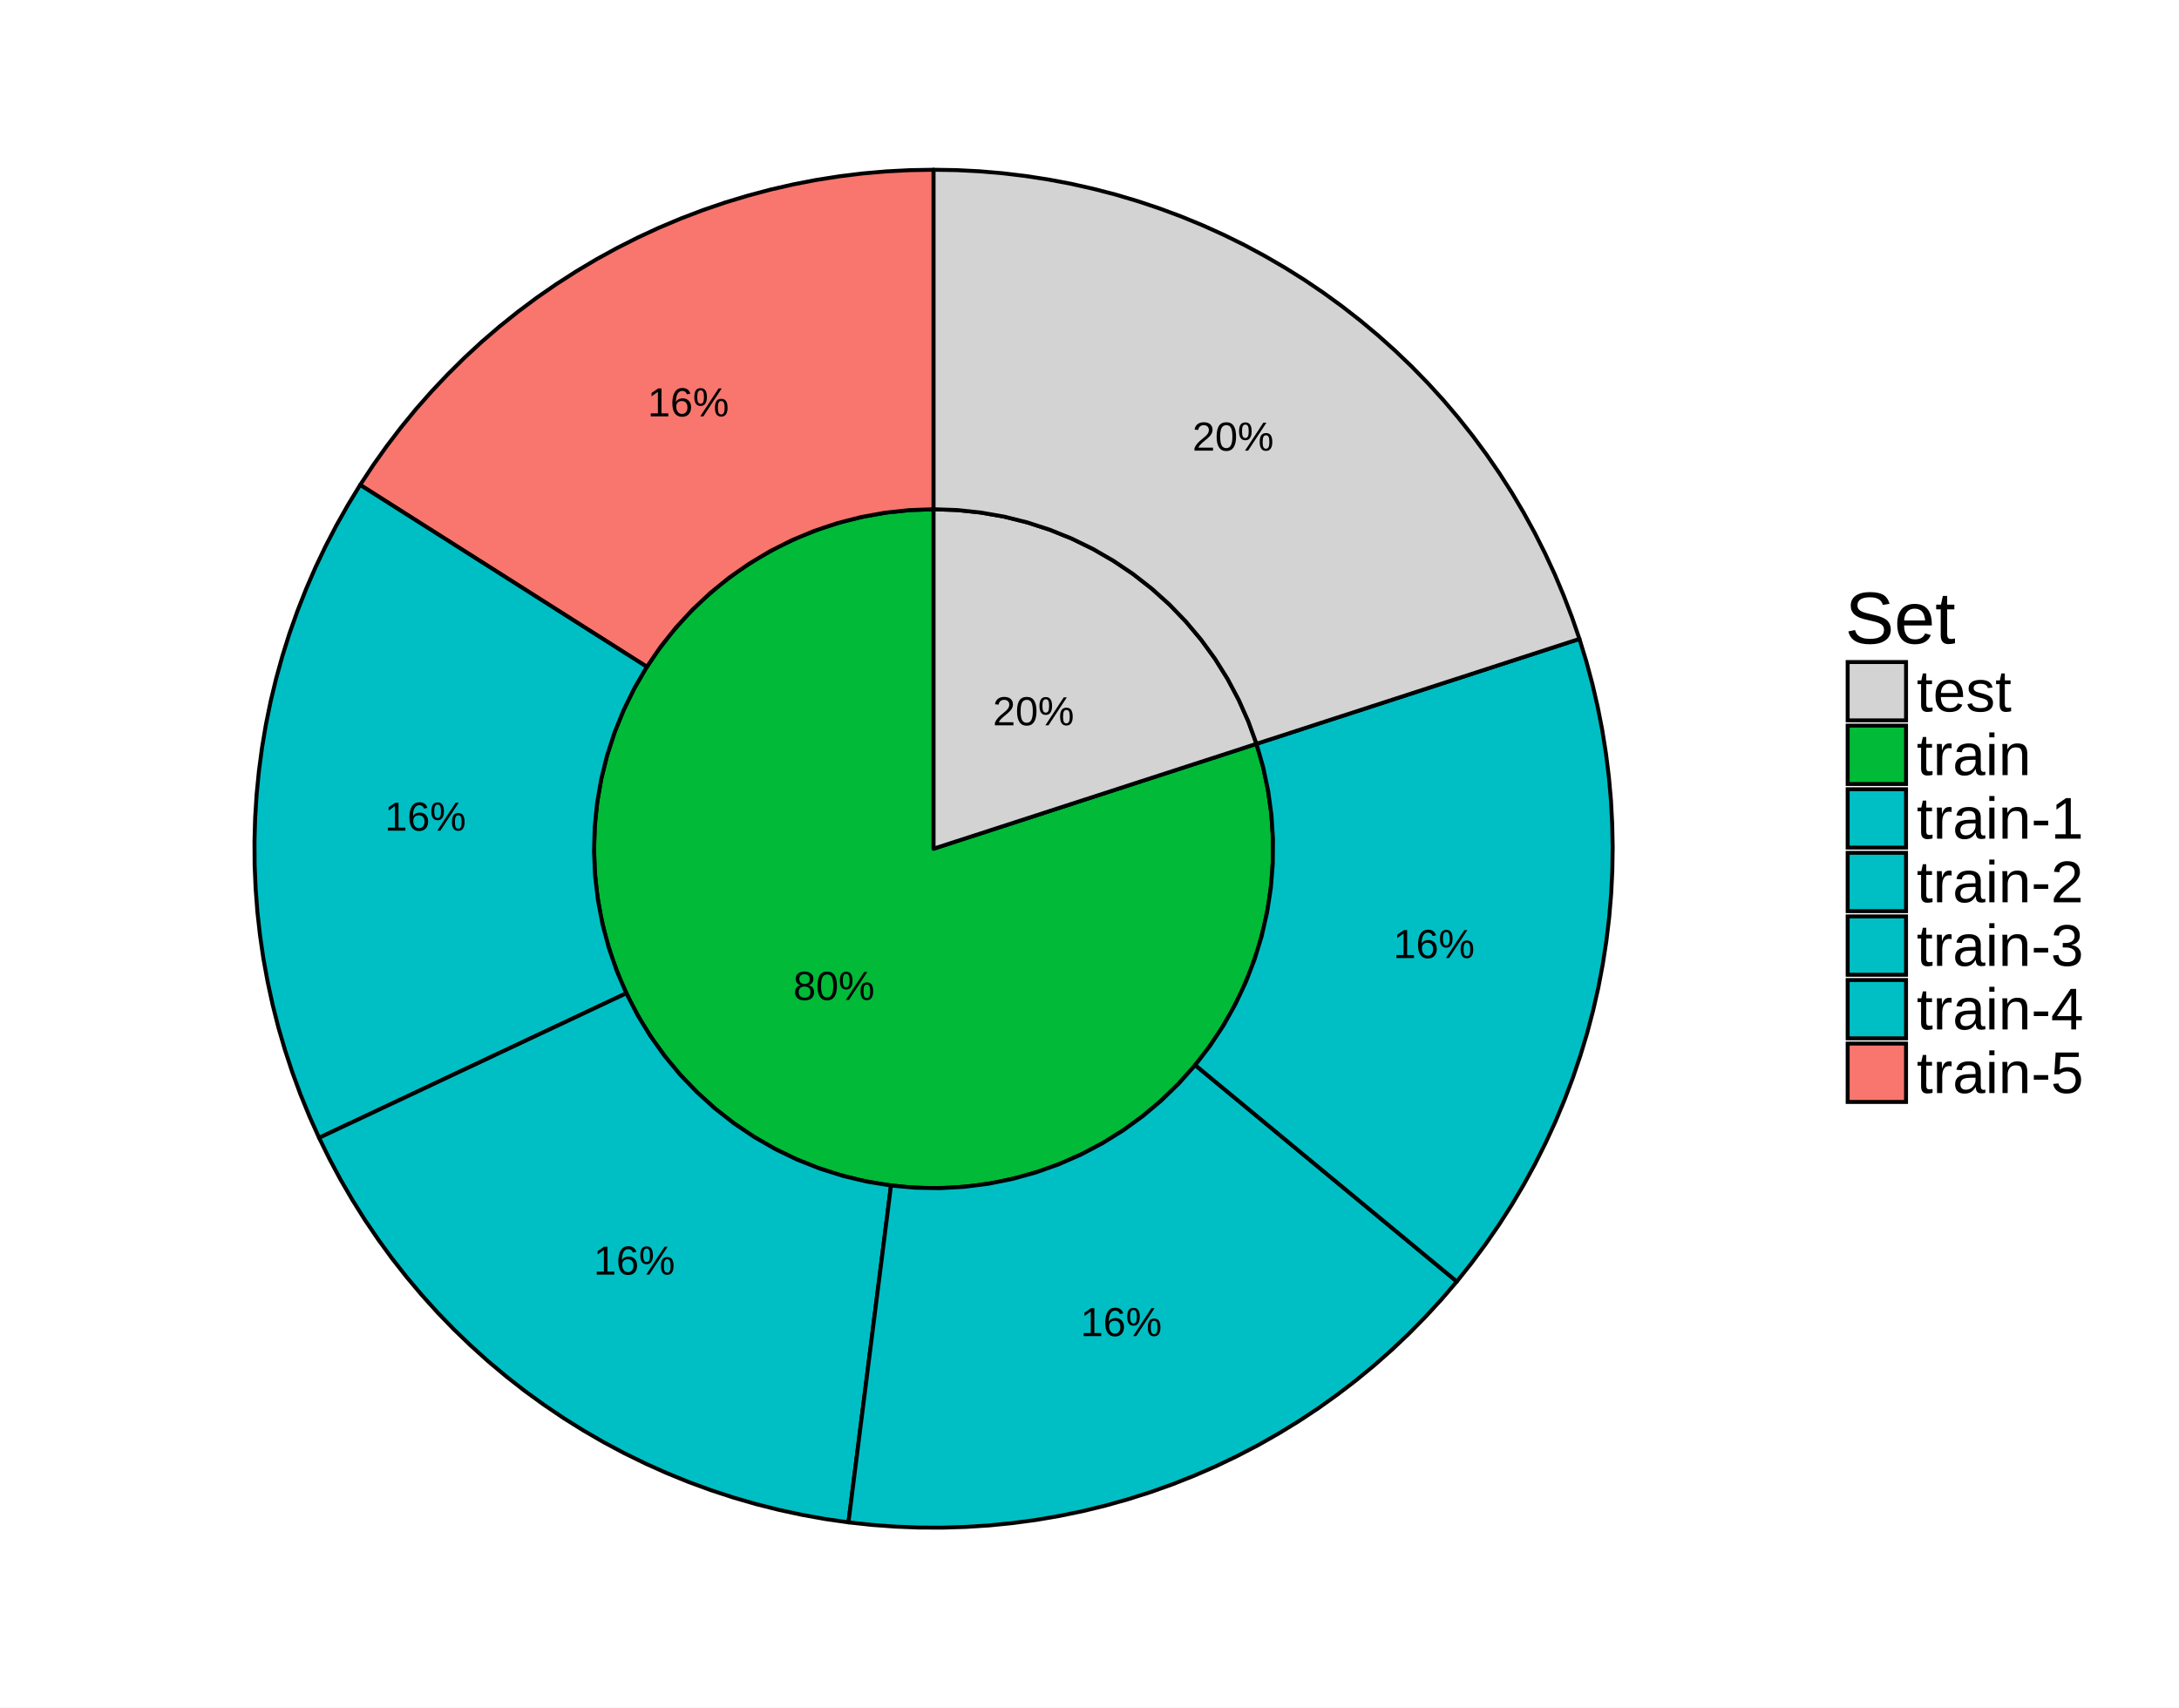
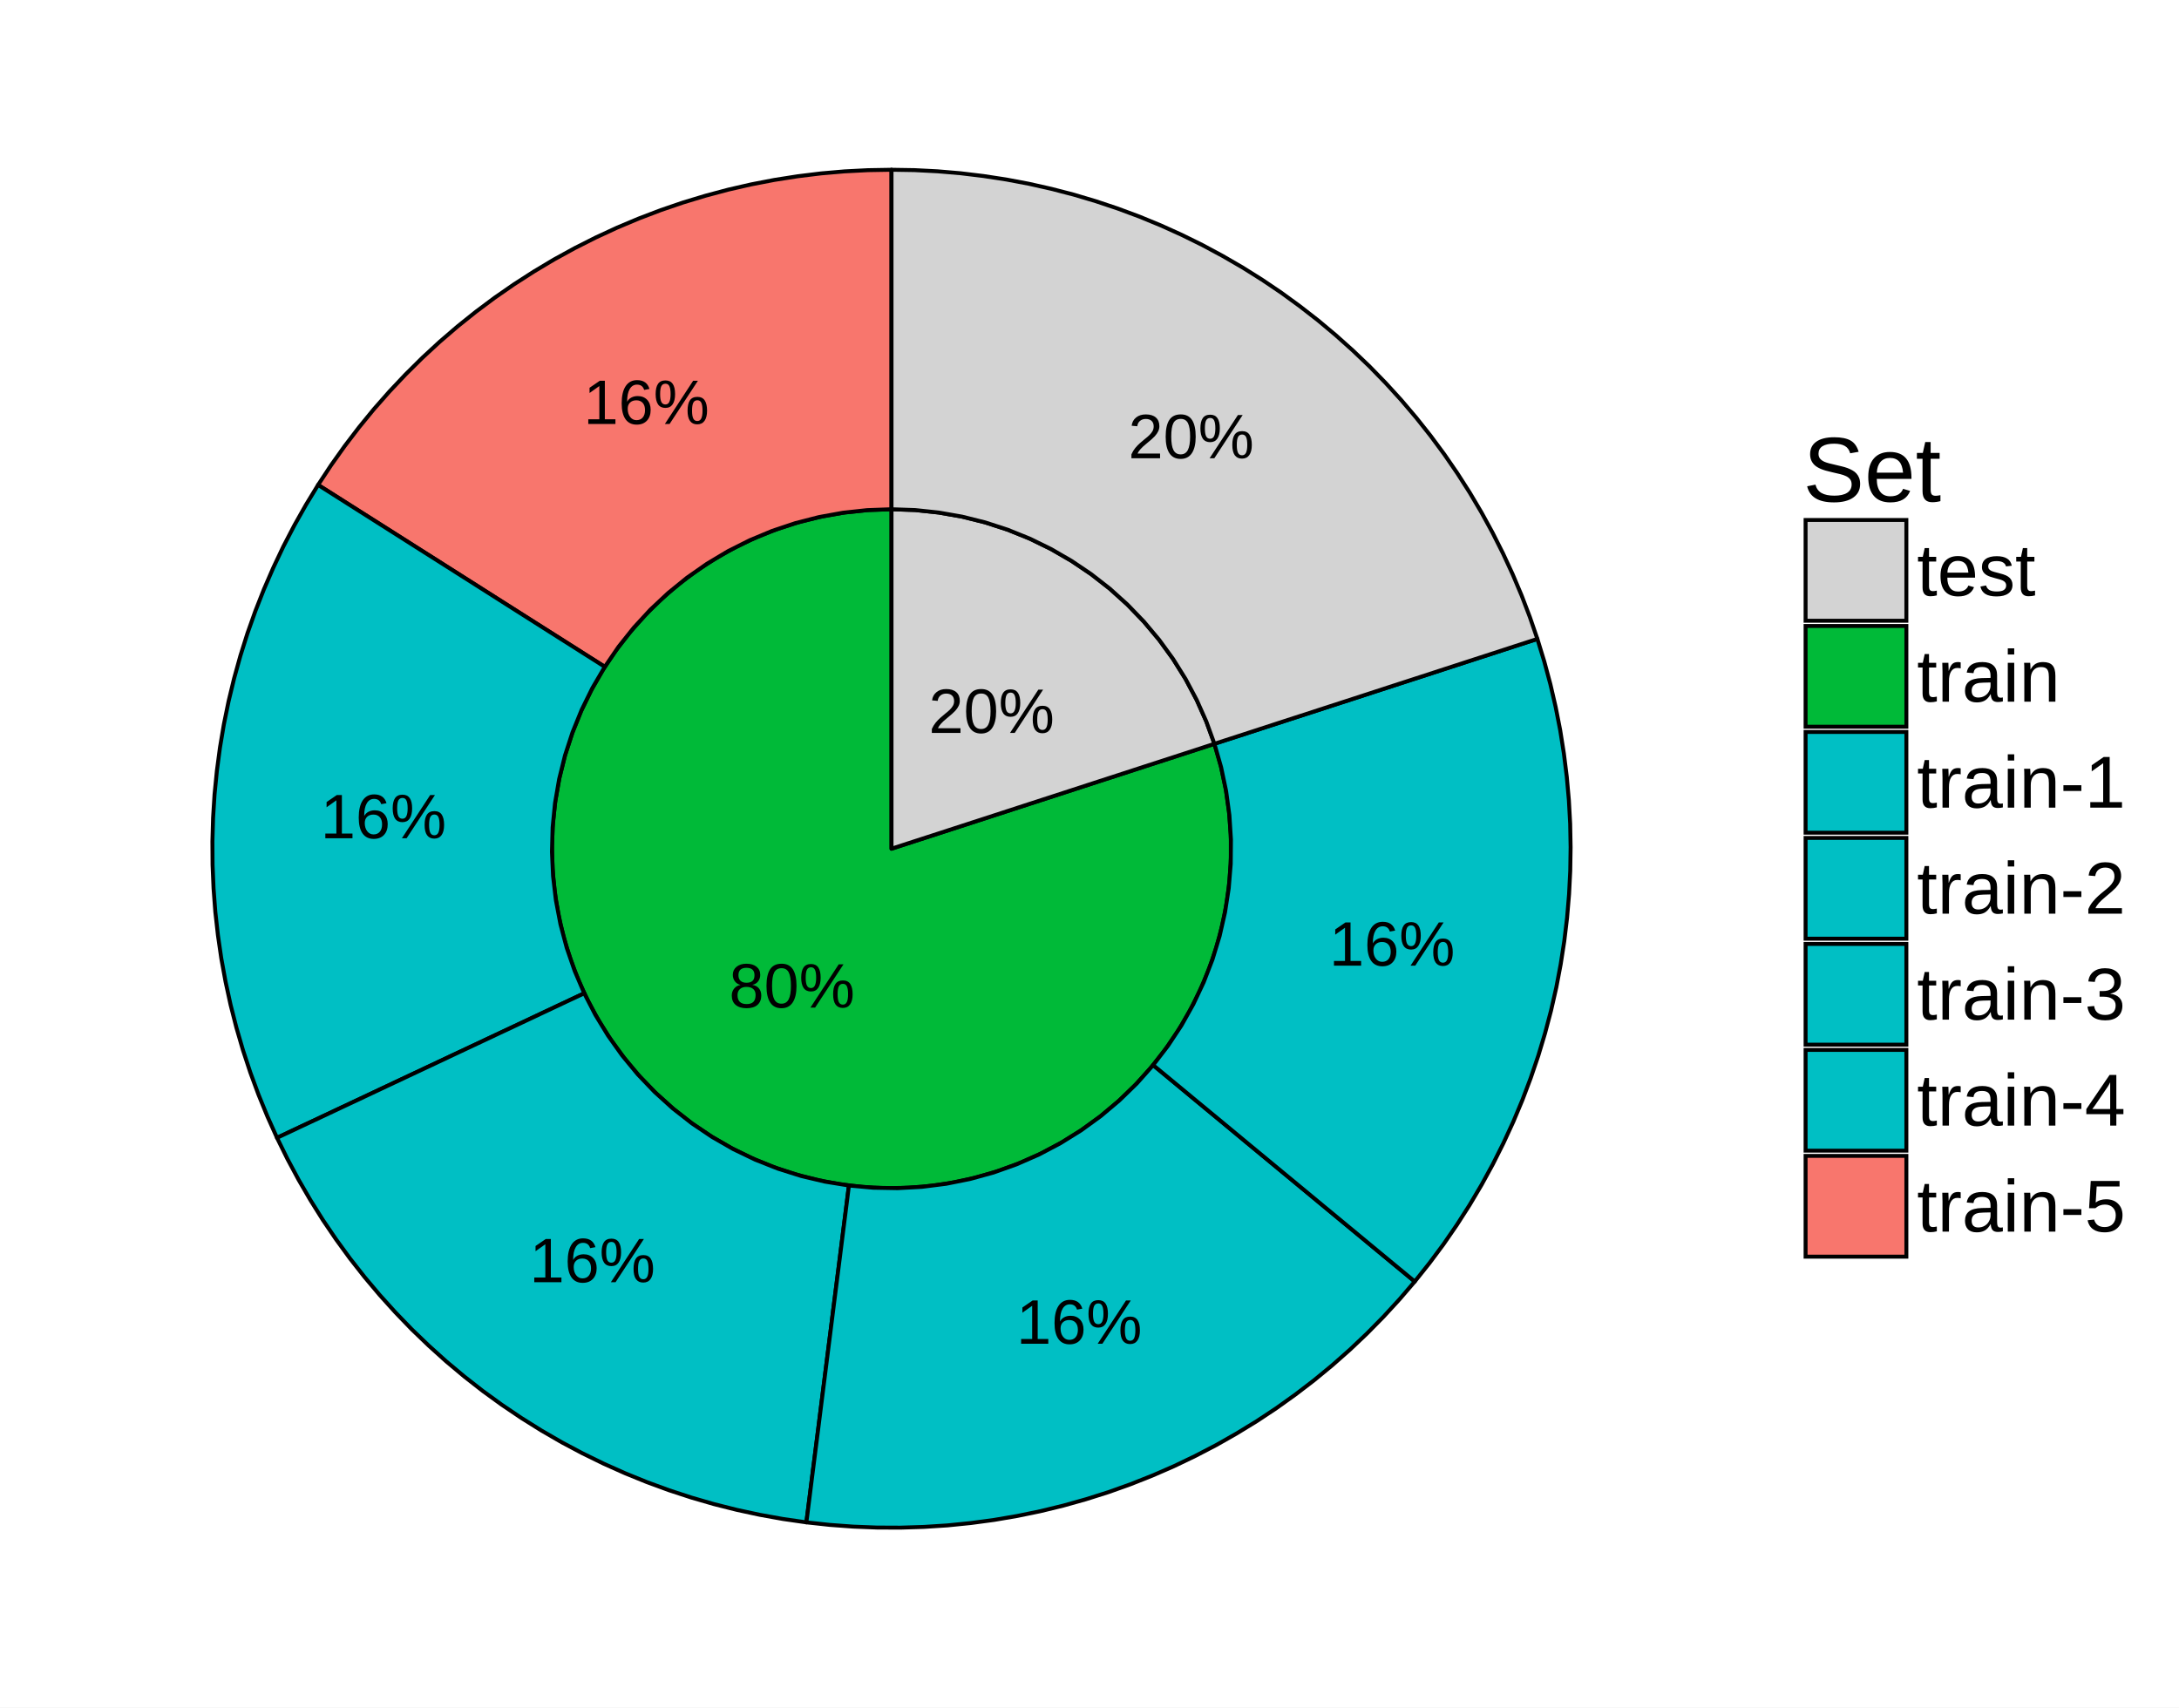
<svg xmlns="http://www.w3.org/2000/svg" viewBox="0 0 592.00 464.00">
  <defs>
    <style type="text/css">
    line, polyline, path, rect, circle {
      fill: none;
      stroke: #000000;
      stroke-linecap: round;
      stroke-linejoin: round;
      stroke-miterlimit: 10.00;
    }
  </style>
  </defs>
  <rect width="100%" height="100%" style="stroke: none; fill: #FFFFFF;" />
  <defs>
-     <clipPath id="cpMjAuMjY1Nnw1NzEuNzM0fDQ2NHwxLjEzNjg3ZS0xMw==">
-       <rect x="20.27" y="0.00" width="551.47" height="464.00" />
+     <clipPath id="cpOC44MzY2OXw1ODMuMTYzfDQ2NHwxLjEzNjg3ZS0xMw==">
+       <rect x="8.84" y="0.00" width="574.33" height="464.00" />
    </clipPath>
  </defs>
  <defs>
    <clipPath id="cpMHw1OTJ8NDY0fDA=">
      <rect x="0.00" y="0.00" width="592.00" height="464.00" />
    </clipPath>
  </defs>
  <defs>
-     <clipPath id="cpMjMuMDA1NHw0ODQuMjY2fDQ2MS4yNnww">
-       <rect x="23.01" y="0.00" width="461.26" height="461.26" />
+     <clipPath id="cpMTEuNTc2NHw0NzIuODM3fDQ2MS4yNnww">
+       <rect x="11.58" y="0.00" width="461.26" height="461.26" />
    </clipPath>
  </defs>
-   <polyline points="253.64,230.63 259.90,228.59 266.17,226.56 272.44,224.52 278.70,222.49 284.97,220.45 291.24,218.41 297.50,216.38 303.77,214.34 310.04,212.30 316.30,210.27 322.57,208.23 328.84,206.20 335.11,204.16 341.37,202.12 343.11,208.14 344.42,214.27 345.33,220.47 345.80,226.71 345.86,232.98 345.49,239.23 344.69,245.45 343.47,251.59 341.84,257.64 339.81,263.57 337.37,269.34 334.55,274.94 331.36,280.33 327.81,285.49 323.91,290.39 319.69,295.03 315.17,299.36 310.36,303.38 305.29,307.06 299.99,310.39 294.47,313.35 288.76,315.93 282.89,318.12 276.88,319.91 270.77,321.28 264.58,322.23 258.33,322.76 252.07,322.87 245.81,322.55 239.59,321.81 233.43,320.64 227.37,319.06 221.43,317.08 215.64,314.69 210.02,311.92 204.60,308.77 199.41,305.26 194.47,301.41 189.80,297.23 185.43,292.75 181.37,287.97 177.65,282.94 174.27,277.66 171.26,272.16 168.63,266.48 166.40,260.62 164.56,254.63 163.14,248.53 162.13,242.35 161.55,236.11 161.39,229.85 161.65,223.59 162.34,217.36 163.45,211.19 164.98,205.12 166.92,199.16 169.25,193.35 171.98,187.71 175.08,182.26 178.54,177.04 182.35,172.07 186.49,167.37 190.94,162.95 195.68,158.85 200.69,155.09 205.94,151.67 211.41,148.61 217.07,145.93 222.90,143.65 228.88,141.76 234.97,140.29 241.14,139.23 247.37,138.59 253.64,138.38 253.64,144.97 253.64,151.56 253.64,158.15 253.64,164.74 253.64,171.33 253.64,177.91 253.64,184.50 253.64,191.09 253.64,197.68 253.64,204.27 253.64,210.86 253.64,217.45 253.64,224.04 253.64,230.63 253.64,230.63 " style="stroke-width: 1.07; fill: #00BA38;" clip-path="url(#cpMjMuMDA1NHw0ODQuMjY2fDQ2MS4yNnww)" />
-   <polyline points="253.64,230.63 253.64,224.04 253.64,217.45 253.64,210.86 253.64,204.27 253.64,197.68 253.64,191.09 253.64,184.50 253.64,177.91 253.64,171.33 253.64,164.74 253.64,158.15 253.64,151.56 253.64,144.97 253.64,138.38 260.07,138.60 266.47,139.28 272.82,140.39 279.06,141.95 285.19,143.94 291.16,146.35 296.95,149.18 302.52,152.40 307.86,156.00 312.93,159.96 317.72,164.27 322.19,168.90 326.33,173.83 330.12,179.04 333.53,184.50 336.55,190.19 339.17,196.07 341.37,202.12 335.11,204.16 328.84,206.20 322.57,208.23 316.30,210.27 310.04,212.30 303.77,214.34 297.50,216.38 291.24,218.41 284.97,220.45 278.70,222.49 272.44,224.52 266.17,226.56 259.90,228.59 253.64,230.63 253.64,230.63 " style="stroke-width: 1.07; fill: #D3D3D3;" clip-path="url(#cpMjMuMDA1NHw0ODQuMjY2fDQ2MS4yNnww)" />
-   <polyline points="175.74,181.20 170.18,177.67 164.62,174.14 159.05,170.61 153.49,167.08 147.93,163.55 142.36,160.01 136.80,156.48 131.24,152.95 125.67,149.42 120.11,145.89 114.54,142.36 108.98,138.83 103.42,135.30 97.85,131.77 101.37,126.43 105.08,121.21 108.96,116.13 113.01,111.18 117.24,106.38 121.63,101.73 126.17,97.23 130.87,92.89 135.72,88.72 140.71,84.72 145.83,80.89 151.09,77.25 156.47,73.79 161.96,70.51 167.57,67.43 173.27,64.55 179.08,61.86 184.97,59.38 190.95,57.10 197.00,55.03 203.12,53.18 209.30,51.53 215.54,50.10 221.82,48.89 228.13,47.90 234.48,47.12 240.85,46.57 247.24,46.24 253.64,46.13 253.64,52.72 253.64,59.30 253.64,65.89 253.64,72.48 253.64,79.07 253.64,85.66 253.64,92.25 253.64,98.84 253.64,105.43 253.64,112.02 253.64,118.61 253.64,125.20 253.64,131.79 253.64,138.38 247.02,138.62 240.43,139.33 233.92,140.51 227.50,142.16 221.22,144.26 215.11,146.81 209.19,149.79 203.51,153.19 198.08,156.98 192.94,161.16 188.11,165.69 183.62,170.56 179.49,175.74 175.74,181.20 " style="stroke-width: 1.07; fill: #F8766D;" clip-path="url(#cpMjMuMDA1NHw0ODQuMjY2fDQ2MS4yNnww)" />
-   <polyline points="170.16,269.91 164.20,272.71 158.24,275.52 152.28,278.33 146.31,281.13 140.35,283.94 134.39,286.74 128.43,289.55 122.46,292.35 116.50,295.16 110.54,297.97 104.58,300.77 98.62,303.58 92.65,306.38 86.69,309.19 84.07,303.35 81.65,297.43 79.44,291.43 77.44,285.36 75.64,279.22 74.07,273.02 72.71,266.77 71.56,260.48 70.64,254.15 69.93,247.79 69.45,241.42 69.18,235.03 69.14,228.63 69.32,222.24 69.72,215.86 70.35,209.49 71.19,203.15 72.25,196.84 73.53,190.58 75.03,184.36 76.74,178.20 78.66,172.10 80.80,166.07 83.14,160.12 85.68,154.25 88.43,148.47 91.38,142.80 94.52,137.23 97.85,131.77 103.42,135.30 108.98,138.83 114.54,142.36 120.11,145.89 125.67,149.42 131.24,152.95 136.80,156.48 142.36,160.01 147.93,163.55 153.49,167.08 159.05,170.61 164.62,174.14 170.18,177.67 175.74,181.20 172.40,186.91 169.47,192.86 166.98,198.99 164.93,205.29 163.34,211.72 162.22,218.25 161.57,224.84 161.39,231.46 161.68,238.07 162.46,244.65 163.70,251.16 165.40,257.56 167.56,263.82 170.16,269.91 " style="stroke-width: 1.07; fill: #00BFC4;" clip-path="url(#cpMjMuMDA1NHw0ODQuMjY2fDQ2MS4yNnww)" />
-   <polyline points="242.07,322.15 241.25,328.69 240.42,335.23 239.60,341.77 238.77,348.30 237.94,354.84 237.12,361.38 236.29,367.92 235.47,374.45 234.64,380.99 233.81,387.53 232.99,394.07 232.16,400.60 231.34,407.14 230.51,413.68 224.18,412.77 217.89,411.64 211.63,410.29 205.43,408.73 199.29,406.95 193.21,404.96 187.20,402.76 181.28,400.35 175.44,397.74 169.69,394.93 164.05,391.93 158.51,388.72 153.09,385.33 147.79,381.75 142.62,378.00 137.58,374.06 132.67,369.95 127.92,365.67 123.31,361.24 118.86,356.64 114.58,351.89 110.46,347.00 106.51,341.97 102.74,336.80 99.15,331.51 95.75,326.09 92.53,320.56 89.51,314.93 86.69,309.19 92.65,306.38 98.62,303.58 104.58,300.77 110.54,297.97 116.50,295.16 122.46,292.35 128.43,289.55 134.39,286.74 140.35,283.94 146.31,281.13 152.28,278.33 158.24,275.52 164.20,272.71 170.16,269.91 173.20,275.80 176.64,281.45 180.49,286.84 184.71,291.95 189.29,296.73 194.20,301.18 199.41,305.26 204.91,308.96 210.65,312.26 216.62,315.13 222.78,317.57 229.09,319.56 235.54,321.09 242.07,322.15 " style="stroke-width: 1.07; fill: #00BFC4;" clip-path="url(#cpMjMuMDA1NHw0ODQuMjY2fDQ2MS4yNnww)" />
-   <polyline points="324.72,289.43 329.79,293.63 334.87,297.83 339.95,302.03 345.03,306.23 350.10,310.44 355.18,314.64 360.26,318.84 365.33,323.04 370.41,327.24 375.49,331.44 380.57,335.64 385.64,339.84 390.72,344.04 395.80,348.24 391.64,353.09 387.31,357.80 382.82,362.36 378.18,366.76 373.39,370.99 368.45,375.06 363.37,378.95 358.17,382.67 352.84,386.20 347.38,389.54 341.82,392.70 336.15,395.65 330.38,398.42 324.52,400.97 318.57,403.33 312.55,405.48 306.45,407.41 300.29,409.14 294.08,410.65 287.82,411.94 281.51,413.02 275.17,413.87 268.81,414.51 262.43,414.92 256.03,415.12 249.64,415.09 243.25,414.84 236.87,414.37 230.51,413.68 231.34,407.14 232.16,400.60 232.99,394.07 233.81,387.53 234.64,380.99 235.47,374.45 236.29,367.92 237.12,361.38 237.94,354.84 238.77,348.30 239.60,341.77 240.42,335.23 241.25,328.69 242.07,322.15 248.67,322.75 255.29,322.87 261.90,322.51 268.48,321.68 274.97,320.38 281.35,318.62 287.60,316.40 293.66,313.75 299.52,310.66 305.15,307.16 310.50,303.27 315.57,299.00 320.31,294.38 324.72,289.43 " style="stroke-width: 1.07; fill: #00BFC4;" clip-path="url(#cpMjMuMDA1NHw0ODQuMjY2fDQ2MS4yNnww)" />
-   <polyline points="341.37,202.12 347.64,200.09 353.91,198.05 360.17,196.01 366.44,193.98 372.71,191.94 378.97,189.91 385.24,187.87 391.51,185.83 397.77,183.80 404.04,181.76 410.31,179.72 416.58,177.69 422.84,175.65 429.11,173.62 430.98,179.73 432.64,185.91 434.08,192.14 435.31,198.42 436.31,204.73 437.10,211.08 437.67,217.45 438.01,223.84 438.14,230.23 438.04,236.63 437.72,243.01 437.18,249.39 436.42,255.74 435.44,262.06 434.25,268.34 432.83,274.58 431.20,280.76 429.35,286.88 427.30,292.94 425.04,298.92 422.57,304.82 419.89,310.63 417.02,316.35 413.95,321.96 410.69,327.46 407.24,332.84 403.60,338.11 399.79,343.24 395.80,348.24 390.72,344.04 385.64,339.84 380.57,335.64 375.49,331.44 370.41,327.24 365.33,323.04 360.26,318.84 355.18,314.64 350.10,310.44 345.03,306.23 339.95,302.03 334.87,297.83 329.79,293.63 324.72,289.43 328.75,284.18 332.40,278.66 335.64,272.88 338.46,266.89 340.85,260.71 342.78,254.37 344.25,247.92 345.26,241.37 345.79,234.77 345.85,228.15 345.44,221.54 344.55,214.97 343.19,208.49 341.37,202.12 " style="stroke-width: 1.07; fill: #00BFC4;" clip-path="url(#cpMjMuMDA1NHw0ODQuMjY2fDQ2MS4yNnww)" />
-   <polyline points="253.64,138.38 253.64,131.79 253.64,125.20 253.64,118.61 253.64,112.02 253.64,105.43 253.64,98.84 253.64,92.25 253.64,85.66 253.64,79.07 253.64,72.48 253.64,65.89 253.64,59.30 253.64,52.72 253.64,46.13 259.90,46.23 266.16,46.55 272.40,47.08 278.62,47.83 284.82,48.78 290.97,49.94 297.09,51.32 303.15,52.89 309.16,54.68 315.10,56.67 320.97,58.85 326.77,61.24 332.48,63.82 338.10,66.59 343.62,69.56 349.03,72.70 354.34,76.03 359.53,79.54 364.60,83.23 369.54,87.08 374.35,91.10 379.02,95.28 383.54,99.61 387.92,104.10 392.14,108.73 396.20,113.51 400.09,118.41 403.82,123.45 407.37,128.61 410.75,133.89 413.94,139.28 416.95,144.78 419.77,150.38 422.40,156.06 424.83,161.84 427.07,167.69 429.11,173.62 422.84,175.65 416.58,177.69 410.31,179.72 404.04,181.76 397.77,183.80 391.51,185.83 385.24,187.87 378.97,189.91 372.71,191.94 366.44,193.98 360.17,196.01 353.91,198.05 347.64,200.09 341.37,202.12 339.17,196.07 336.55,190.19 333.53,184.50 330.12,179.04 326.33,173.83 322.19,168.90 317.72,164.27 312.93,159.96 307.86,156.00 302.52,152.40 296.95,149.18 291.16,146.35 285.19,143.94 279.06,141.95 272.82,140.39 266.47,139.28 260.07,138.60 253.64,138.38 " style="stroke-width: 1.07; fill: #D3D3D3;" clip-path="url(#cpMjMuMDA1NHw0ODQuMjY2fDQ2MS4yNnww)" />
-   <g clip-path="url(#cpMjMuMDA1NHw0ODQuMjY2fDQ2MS4yNnww)">
-     <text x="215.52" y="271.73" style="font-size: 11.04px; font-family: Liberation Sans;" textLength="22.02px" lengthAdjust="spacingAndGlyphs">80%</text>
+   <polyline points="242.21,230.63 248.47,228.59 254.74,226.56 261.01,224.52 267.27,222.49 273.54,220.45 279.81,218.41 286.08,216.38 292.34,214.34 298.61,212.30 304.88,210.27 311.14,208.23 317.41,206.20 323.68,204.16 329.94,202.12 331.68,208.14 333.00,214.27 333.90,220.47 334.38,226.71 334.43,232.98 334.06,239.23 333.26,245.45 332.04,251.59 330.41,257.64 328.38,263.57 325.94,269.34 323.12,274.94 319.93,280.33 316.38,285.49 312.48,290.39 308.26,295.03 303.74,299.36 298.93,303.38 293.87,307.06 288.56,310.39 283.04,313.35 277.33,315.93 271.46,318.12 265.45,319.91 259.34,321.28 253.15,322.23 246.90,322.76 240.64,322.87 234.38,322.55 228.16,321.81 222.01,320.64 215.94,319.06 210.00,317.08 204.21,314.69 198.59,311.92 193.17,308.77 187.98,305.26 183.04,301.41 178.37,297.23 174.00,292.75 169.94,287.97 166.22,282.94 162.84,277.66 159.83,272.16 157.20,266.48 154.97,260.62 153.13,254.63 151.71,248.53 150.70,242.35 150.12,236.11 149.96,229.85 150.22,223.59 150.91,217.36 152.03,211.19 153.55,205.12 155.49,199.16 157.82,193.35 160.55,187.71 163.65,182.26 167.12,177.04 170.93,172.07 175.07,167.37 179.51,162.95 184.25,158.85 189.26,155.09 194.51,151.67 199.98,148.61 205.64,145.93 211.47,143.65 217.45,141.76 223.54,140.29 229.71,139.23 235.95,138.59 242.21,138.38 242.21,144.97 242.21,151.56 242.21,158.15 242.21,164.74 242.21,171.33 242.21,177.91 242.21,184.50 242.21,191.09 242.21,197.68 242.21,204.27 242.21,210.86 242.21,217.45 242.21,224.04 242.21,230.63 242.21,230.63 " style="stroke-width: 1.07; fill: #00BA38;" clip-path="url(#cpMTEuNTc2NHw0NzIuODM3fDQ2MS4yNnww)" />
+   <polyline points="242.21,230.63 242.21,224.04 242.21,217.45 242.21,210.86 242.21,204.27 242.21,197.68 242.21,191.09 242.21,184.50 242.21,177.91 242.21,171.33 242.21,164.74 242.21,158.15 242.21,151.56 242.21,144.97 242.21,138.38 248.64,138.60 255.05,139.28 261.39,140.39 267.63,141.95 273.76,143.94 279.73,146.35 285.52,149.18 291.09,152.40 296.43,156.00 301.51,159.96 306.29,164.27 310.76,168.90 314.90,173.83 318.69,179.04 322.10,184.50 325.12,190.19 327.74,196.07 329.94,202.12 323.68,204.16 317.41,206.20 311.14,208.23 304.88,210.27 298.61,212.30 292.34,214.34 286.08,216.38 279.81,218.41 273.54,220.45 267.27,222.49 261.01,224.52 254.74,226.56 248.47,228.59 242.21,230.63 242.21,230.63 " style="stroke-width: 1.07; fill: #D3D3D3;" clip-path="url(#cpMTEuNTc2NHw0NzIuODM3fDQ2MS4yNnww)" />
+   <polyline points="164.32,181.20 158.75,177.67 153.19,174.14 147.62,170.61 142.06,167.08 136.50,163.55 130.93,160.01 125.37,156.48 119.81,152.95 114.24,149.42 108.68,145.89 103.12,142.36 97.55,138.83 91.99,135.30 86.42,131.77 89.94,126.43 93.65,121.21 97.53,116.13 101.58,111.18 105.81,106.38 110.20,101.73 114.74,97.23 119.44,92.89 124.29,88.72 129.28,84.72 134.41,80.89 139.66,77.25 145.04,73.79 150.53,70.51 156.14,67.43 161.84,64.55 167.65,61.86 173.54,59.38 179.52,57.10 185.57,55.03 191.69,53.18 197.87,51.53 204.11,50.10 210.39,48.89 216.70,47.90 223.05,47.12 229.42,46.57 235.81,46.24 242.21,46.13 242.21,52.72 242.21,59.30 242.21,65.89 242.21,72.48 242.21,79.07 242.21,85.66 242.21,92.25 242.21,98.84 242.21,105.43 242.21,112.02 242.21,118.61 242.21,125.20 242.21,131.79 242.21,138.38 235.59,138.62 229.00,139.33 222.49,140.51 216.07,142.16 209.79,144.26 203.68,146.81 197.76,149.79 192.08,153.19 186.65,156.98 181.51,161.16 176.68,165.69 172.19,170.56 168.06,175.74 164.32,181.20 " style="stroke-width: 1.07; fill: #F8766D;" clip-path="url(#cpMTEuNTc2NHw0NzIuODM3fDQ2MS4yNnww)" />
+   <polyline points="158.73,269.91 152.77,272.71 146.81,275.52 140.85,278.33 134.89,281.13 128.92,283.94 122.96,286.74 117.00,289.55 111.04,292.35 105.07,295.16 99.11,297.97 93.15,300.77 87.19,303.58 81.22,306.38 75.26,309.19 72.64,303.35 70.22,297.43 68.01,291.43 66.01,285.36 64.22,279.22 62.64,273.02 61.28,266.77 60.13,260.48 59.21,254.15 58.50,247.79 58.02,241.42 57.75,235.03 57.71,228.63 57.89,222.24 58.29,215.86 58.92,209.49 59.76,203.15 60.82,196.84 62.10,190.58 63.60,184.36 65.31,178.20 67.23,172.10 69.37,166.07 71.71,160.12 74.26,154.25 77.00,148.47 79.95,142.80 83.09,137.23 86.42,131.77 91.99,135.30 97.55,138.83 103.12,142.36 108.68,145.89 114.24,149.42 119.81,152.95 125.37,156.48 130.93,160.01 136.50,163.55 142.06,167.08 147.62,170.61 153.19,174.14 158.75,177.67 164.32,181.20 160.97,186.91 158.04,192.86 155.55,198.99 153.50,205.29 151.91,211.72 150.79,218.25 150.14,224.84 149.96,231.46 150.26,238.07 151.03,244.65 152.27,251.16 153.97,257.56 156.13,263.82 158.73,269.91 " style="stroke-width: 1.07; fill: #00BFC4;" clip-path="url(#cpMTEuNTc2NHw0NzIuODM3fDQ2MS4yNnww)" />
+   <polyline points="230.64,322.15 229.82,328.69 228.99,335.23 228.17,341.77 227.34,348.30 226.51,354.84 225.69,361.38 224.86,367.92 224.04,374.45 223.21,380.99 222.39,387.53 221.56,394.07 220.73,400.60 219.91,407.14 219.08,413.68 212.75,412.77 206.46,411.64 200.20,410.29 194.00,408.73 187.86,406.95 181.78,404.96 175.78,402.76 169.85,400.35 164.01,397.74 158.27,394.93 152.62,391.93 147.08,388.72 141.66,385.33 136.36,381.75 131.19,378.00 126.15,374.06 121.24,369.95 116.49,365.67 111.88,361.24 107.44,356.64 103.15,351.89 99.03,347.00 95.08,341.97 91.31,336.80 87.72,331.51 84.32,326.09 81.11,320.56 78.09,314.93 75.26,309.19 81.22,306.38 87.19,303.58 93.15,300.77 99.11,297.97 105.07,295.16 111.04,292.35 117.00,289.55 122.96,286.74 128.92,283.94 134.89,281.13 140.85,278.33 146.81,275.52 152.77,272.71 158.73,269.91 161.77,275.80 165.22,281.45 169.06,286.84 173.28,291.95 177.86,296.73 182.77,301.18 187.98,305.26 193.48,308.96 199.22,312.26 205.19,315.13 211.35,317.57 217.66,319.56 224.11,321.09 230.64,322.15 " style="stroke-width: 1.07; fill: #00BFC4;" clip-path="url(#cpMTEuNTc2NHw0NzIuODM3fDQ2MS4yNnww)" />
+   <polyline points="313.29,289.43 318.37,293.63 323.44,297.83 328.52,302.03 333.60,306.23 338.67,310.44 343.75,314.64 348.83,318.84 353.91,323.04 358.98,327.24 364.06,331.44 369.14,335.64 374.21,339.84 379.29,344.04 384.37,348.24 380.21,353.09 375.88,357.80 371.39,362.36 366.75,366.76 361.96,370.99 357.02,375.06 351.94,378.95 346.74,382.67 341.41,386.20 335.95,389.54 330.39,392.70 324.72,395.65 318.95,398.42 313.09,400.97 307.14,403.33 301.12,405.48 295.02,407.41 288.86,409.14 282.65,410.65 276.39,411.94 270.08,413.02 263.74,413.87 257.38,414.51 251.00,414.92 244.60,415.12 238.21,415.09 231.82,414.84 225.44,414.37 219.08,413.68 219.91,407.14 220.73,400.60 221.56,394.07 222.39,387.53 223.21,380.99 224.04,374.45 224.86,367.92 225.69,361.38 226.51,354.84 227.34,348.30 228.17,341.77 228.99,335.23 229.82,328.69 230.64,322.15 237.24,322.75 243.86,322.87 250.48,322.51 257.05,321.68 263.54,320.38 269.93,318.62 276.17,316.40 282.23,313.75 288.09,310.66 293.72,307.16 299.08,303.27 304.14,299.00 308.89,294.38 313.29,289.43 " style="stroke-width: 1.07; fill: #00BFC4;" clip-path="url(#cpMTEuNTc2NHw0NzIuODM3fDQ2MS4yNnww)" />
+   <polyline points="329.94,202.12 336.21,200.09 342.48,198.05 348.74,196.01 355.01,193.98 361.28,191.94 367.55,189.91 373.81,187.87 380.08,185.83 386.35,183.80 392.61,181.76 398.88,179.72 405.15,177.69 411.41,175.65 417.68,173.62 419.55,179.73 421.21,185.91 422.65,192.14 423.88,198.42 424.88,204.73 425.67,211.08 426.24,217.45 426.59,223.84 426.71,230.23 426.61,236.63 426.29,243.01 425.75,249.39 424.99,255.74 424.01,262.06 422.82,268.34 421.40,274.58 419.77,280.76 417.93,286.88 415.87,292.94 413.61,298.92 411.14,304.82 408.46,310.63 405.59,316.35 402.52,321.96 399.26,327.46 395.81,332.84 392.18,338.11 388.36,343.24 384.37,348.24 379.29,344.04 374.21,339.84 369.14,335.64 364.06,331.44 358.98,327.24 353.91,323.04 348.83,318.84 343.75,314.64 338.67,310.44 333.60,306.23 328.52,302.03 323.44,297.83 318.37,293.63 313.29,289.43 317.32,284.18 320.97,278.66 324.21,272.88 327.03,266.89 329.42,260.71 331.35,254.37 332.82,247.92 333.83,241.37 334.37,234.77 334.43,228.15 334.01,221.54 333.12,214.97 331.76,208.49 329.94,202.12 " style="stroke-width: 1.07; fill: #00BFC4;" clip-path="url(#cpMTEuNTc2NHw0NzIuODM3fDQ2MS4yNnww)" />
+   <polyline points="242.21,138.38 242.21,131.79 242.21,125.20 242.21,118.61 242.21,112.02 242.21,105.43 242.21,98.84 242.21,92.25 242.21,85.66 242.21,79.07 242.21,72.48 242.21,65.89 242.21,59.30 242.21,52.72 242.21,46.13 248.47,46.23 254.73,46.55 260.97,47.08 267.19,47.83 273.39,48.78 279.54,49.94 285.66,51.32 291.72,52.89 297.73,54.68 303.67,56.67 309.54,58.85 315.34,61.24 321.05,63.82 326.67,66.59 332.19,69.56 337.61,72.70 342.91,76.03 348.11,79.54 353.17,83.23 358.12,87.08 362.92,91.10 367.59,95.28 372.12,99.61 376.49,104.10 380.71,108.73 384.77,113.51 388.66,118.41 392.39,123.45 395.94,128.61 399.32,133.89 402.51,139.28 405.52,144.78 408.34,150.38 410.97,156.06 413.41,161.84 415.64,167.69 417.68,173.62 411.41,175.65 405.15,177.69 398.88,179.72 392.61,181.76 386.35,183.80 380.08,185.83 373.81,187.87 367.55,189.91 361.28,191.94 355.01,193.98 348.74,196.01 342.48,198.05 336.21,200.09 329.94,202.12 327.74,196.07 325.12,190.19 322.10,184.50 318.69,179.04 314.90,173.83 310.76,168.90 306.29,164.27 301.51,159.96 296.43,156.00 291.09,152.40 285.52,149.18 279.73,146.35 273.76,143.94 267.63,141.95 261.39,140.39 255.05,139.28 248.64,138.60 242.21,138.38 " style="stroke-width: 1.07; fill: #D3D3D3;" clip-path="url(#cpMTEuNTc2NHw0NzIuODM3fDQ2MS4yNnww)" />
+   <g clip-path="url(#cpMTEuNTc2NHw0NzIuODM3fDQ2MS4yNnww)">
+     <text x="198.08" y="273.80" style="font-size: 17.07px; font-family: Liberation Sans;" textLength="34.02px" lengthAdjust="spacingAndGlyphs">80%</text>
  </g>
-   <g clip-path="url(#cpMjMuMDA1NHw0ODQuMjY2fDQ2MS4yNnww)">
-     <text x="269.74" y="197.09" style="font-size: 11.04px; font-family: Liberation Sans;" textLength="22.02px" lengthAdjust="spacingAndGlyphs">20%</text>
+   <g clip-path="url(#cpMTEuNTc2NHw0NzIuODM3fDQ2MS4yNnww)">
+     <text x="252.31" y="199.16" style="font-size: 17.07px; font-family: Liberation Sans;" textLength="34.02px" lengthAdjust="spacingAndGlyphs">20%</text>
  </g>
-   <g clip-path="url(#cpMjMuMDA1NHw0ODQuMjY2fDQ2MS4yNnww)">
-     <text x="175.96" y="113.15" style="font-size: 11.04px; font-family: Liberation Sans;" textLength="22.02px" lengthAdjust="spacingAndGlyphs">16%</text>
+   <g clip-path="url(#cpMTEuNTc2NHw0NzIuODM3fDQ2MS4yNnww)">
+     <text x="158.53" y="115.22" style="font-size: 17.07px; font-family: Liberation Sans;" textLength="34.02px" lengthAdjust="spacingAndGlyphs">16%</text>
  </g>
-   <g clip-path="url(#cpMjMuMDA1NHw0ODQuMjY2fDQ2MS4yNnww)">
-     <text x="104.52" y="225.72" style="font-size: 11.04px; font-family: Liberation Sans;" textLength="22.02px" lengthAdjust="spacingAndGlyphs">16%</text>
+   <g clip-path="url(#cpMTEuNTc2NHw0NzIuODM3fDQ2MS4yNnww)">
+     <text x="87.09" y="227.79" style="font-size: 17.07px; font-family: Liberation Sans;" textLength="34.02px" lengthAdjust="spacingAndGlyphs">16%</text>
  </g>
-   <g clip-path="url(#cpMjMuMDA1NHw0ODQuMjY2fDQ2MS4yNnww)">
-     <text x="161.29" y="346.36" style="font-size: 11.04px; font-family: Liberation Sans;" textLength="22.02px" lengthAdjust="spacingAndGlyphs">16%</text>
+   <g clip-path="url(#cpMTEuNTc2NHw0NzIuODM3fDQ2MS4yNnww)">
+     <text x="143.86" y="348.43" style="font-size: 17.07px; font-family: Liberation Sans;" textLength="34.02px" lengthAdjust="spacingAndGlyphs">16%</text>
  </g>
-   <g clip-path="url(#cpMjMuMDA1NHw0ODQuMjY2fDQ2MS4yNnww)">
-     <text x="293.57" y="363.07" style="font-size: 11.04px; font-family: Liberation Sans;" textLength="22.02px" lengthAdjust="spacingAndGlyphs">16%</text>
+   <g clip-path="url(#cpMTEuNTc2NHw0NzIuODM3fDQ2MS4yNnww)">
+     <text x="276.13" y="365.14" style="font-size: 17.07px; font-family: Liberation Sans;" textLength="34.02px" lengthAdjust="spacingAndGlyphs">16%</text>
  </g>
-   <g clip-path="url(#cpMjMuMDA1NHw0ODQuMjY2fDQ2MS4yNnww)">
-     <text x="378.55" y="260.34" style="font-size: 11.04px; font-family: Liberation Sans;" textLength="22.02px" lengthAdjust="spacingAndGlyphs">16%</text>
+   <g clip-path="url(#cpMTEuNTc2NHw0NzIuODM3fDQ2MS4yNnww)">
+     <text x="361.12" y="262.41" style="font-size: 17.07px; font-family: Liberation Sans;" textLength="34.02px" lengthAdjust="spacingAndGlyphs">16%</text>
  </g>
-   <g clip-path="url(#cpMjMuMDA1NHw0ODQuMjY2fDQ2MS4yNnww)">
-     <text x="323.96" y="122.46" style="font-size: 11.04px; font-family: Liberation Sans;" textLength="22.02px" lengthAdjust="spacingAndGlyphs">20%</text>
+   <g clip-path="url(#cpMTEuNTc2NHw0NzIuODM3fDQ2MS4yNnww)">
+     <text x="306.53" y="124.53" style="font-size: 17.07px; font-family: Liberation Sans;" textLength="34.02px" lengthAdjust="spacingAndGlyphs">20%</text>
  </g>
  <defs>
    <clipPath id="cpMHw1OTJ8NDY0fDA=">
      <rect x="0.00" y="0.00" width="592.00" height="464.00" />
    </clipPath>
  </defs>
  <g clip-path="url(#cpMHw1OTJ8NDY0fDA=)">
-     <text x="501.27" y="174.87" style="font-size: 20.00px; font-family: Liberation Sans;" textLength="30.02px" lengthAdjust="spacingAndGlyphs">Set</text>
+     <text x="489.84" y="136.27" style="font-size: 25.00px; font-family: Liberation Sans;" textLength="37.52px" lengthAdjust="spacingAndGlyphs">Set</text>
  </g>
-   <rect x="501.98" y="179.90" width="15.86" height="15.86" style="stroke-width: 1.07; stroke-linejoin: miter; fill: #D3D3D3;" clip-path="url(#cpMHw1OTJ8NDY0fDA=)" />
-   <rect x="501.98" y="197.18" width="15.86" height="15.86" style="stroke-width: 1.07; stroke-linejoin: miter; fill: #00BA38;" clip-path="url(#cpMHw1OTJ8NDY0fDA=)" />
-   <rect x="501.98" y="214.46" width="15.86" height="15.86" style="stroke-width: 1.07; stroke-linejoin: miter; fill: #00BFC4;" clip-path="url(#cpMHw1OTJ8NDY0fDA=)" />
-   <rect x="501.98" y="231.74" width="15.86" height="15.86" style="stroke-width: 1.07; stroke-linejoin: miter; fill: #00BFC4;" clip-path="url(#cpMHw1OTJ8NDY0fDA=)" />
-   <rect x="501.98" y="249.02" width="15.86" height="15.86" style="stroke-width: 1.07; stroke-linejoin: miter; fill: #00BFC4;" clip-path="url(#cpMHw1OTJ8NDY0fDA=)" />
-   <rect x="501.98" y="266.30" width="15.86" height="15.86" style="stroke-width: 1.07; stroke-linejoin: miter; fill: #00BFC4;" clip-path="url(#cpMHw1OTJ8NDY0fDA=)" />
-   <rect x="501.98" y="283.58" width="15.86" height="15.86" style="stroke-width: 1.07; stroke-linejoin: miter; fill: #F8766D;" clip-path="url(#cpMHw1OTJ8NDY0fDA=)" />
+   <rect x="490.55" y="141.30" width="27.38" height="27.38" style="stroke-width: 1.07; stroke-linejoin: miter; fill: #D3D3D3;" clip-path="url(#cpMHw1OTJ8NDY0fDA=)" />
+   <rect x="490.55" y="170.10" width="27.38" height="27.38" style="stroke-width: 1.07; stroke-linejoin: miter; fill: #00BA38;" clip-path="url(#cpMHw1OTJ8NDY0fDA=)" />
+   <rect x="490.55" y="198.90" width="27.38" height="27.38" style="stroke-width: 1.07; stroke-linejoin: miter; fill: #00BFC4;" clip-path="url(#cpMHw1OTJ8NDY0fDA=)" />
+   <rect x="490.55" y="227.70" width="27.38" height="27.38" style="stroke-width: 1.07; stroke-linejoin: miter; fill: #00BFC4;" clip-path="url(#cpMHw1OTJ8NDY0fDA=)" />
+   <rect x="490.55" y="256.50" width="27.38" height="27.38" style="stroke-width: 1.07; stroke-linejoin: miter; fill: #00BFC4;" clip-path="url(#cpMHw1OTJ8NDY0fDA=)" />
+   <rect x="490.55" y="285.30" width="27.38" height="27.38" style="stroke-width: 1.07; stroke-linejoin: miter; fill: #00BFC4;" clip-path="url(#cpMHw1OTJ8NDY0fDA=)" />
+   <rect x="490.55" y="314.10" width="27.38" height="27.38" style="stroke-width: 1.07; stroke-linejoin: miter; fill: #F8766D;" clip-path="url(#cpMHw1OTJ8NDY0fDA=)" />
  <g clip-path="url(#cpMHw1OTJ8NDY0fDA=)">
-     <text x="520.71" y="193.34" style="font-size: 16.00px; font-family: Liberation Sans;" textLength="25.79px" lengthAdjust="spacingAndGlyphs">test</text>
+     <text x="520.80" y="161.87" style="font-size: 20.00px; font-family: Liberation Sans;" textLength="32.24px" lengthAdjust="spacingAndGlyphs">test</text>
  </g>
  <g clip-path="url(#cpMHw1OTJ8NDY0fDA=)">
-     <text x="520.71" y="210.62" style="font-size: 16.00px; font-family: Liberation Sans;" textLength="31.12px" lengthAdjust="spacingAndGlyphs">train</text>
+     <text x="520.80" y="190.67" style="font-size: 20.00px; font-family: Liberation Sans;" textLength="38.91px" lengthAdjust="spacingAndGlyphs">train</text>
  </g>
  <g clip-path="url(#cpMHw1OTJ8NDY0fDA=)">
-     <text x="520.71" y="227.90" style="font-size: 16.00px; font-family: Liberation Sans;" textLength="45.35px" lengthAdjust="spacingAndGlyphs">train-1</text>
+     <text x="520.80" y="219.47" style="font-size: 20.00px; font-family: Liberation Sans;" textLength="56.69px" lengthAdjust="spacingAndGlyphs">train-1</text>
  </g>
  <g clip-path="url(#cpMHw1OTJ8NDY0fDA=)">
-     <text x="520.71" y="245.18" style="font-size: 16.00px; font-family: Liberation Sans;" textLength="45.35px" lengthAdjust="spacingAndGlyphs">train-2</text>
+     <text x="520.80" y="248.27" style="font-size: 20.00px; font-family: Liberation Sans;" textLength="56.69px" lengthAdjust="spacingAndGlyphs">train-2</text>
  </g>
  <g clip-path="url(#cpMHw1OTJ8NDY0fDA=)">
-     <text x="520.71" y="262.46" style="font-size: 16.00px; font-family: Liberation Sans;" textLength="45.35px" lengthAdjust="spacingAndGlyphs">train-3</text>
+     <text x="520.80" y="277.07" style="font-size: 20.00px; font-family: Liberation Sans;" textLength="56.69px" lengthAdjust="spacingAndGlyphs">train-3</text>
  </g>
  <g clip-path="url(#cpMHw1OTJ8NDY0fDA=)">
-     <text x="520.71" y="279.74" style="font-size: 16.00px; font-family: Liberation Sans;" textLength="45.35px" lengthAdjust="spacingAndGlyphs">train-4</text>
+     <text x="520.80" y="305.87" style="font-size: 20.00px; font-family: Liberation Sans;" textLength="56.69px" lengthAdjust="spacingAndGlyphs">train-4</text>
  </g>
  <g clip-path="url(#cpMHw1OTJ8NDY0fDA=)">
-     <text x="520.71" y="297.02" style="font-size: 16.00px; font-family: Liberation Sans;" textLength="45.35px" lengthAdjust="spacingAndGlyphs">train-5</text>
+     <text x="520.80" y="334.67" style="font-size: 20.00px; font-family: Liberation Sans;" textLength="56.69px" lengthAdjust="spacingAndGlyphs">train-5</text>
  </g>
</svg>
